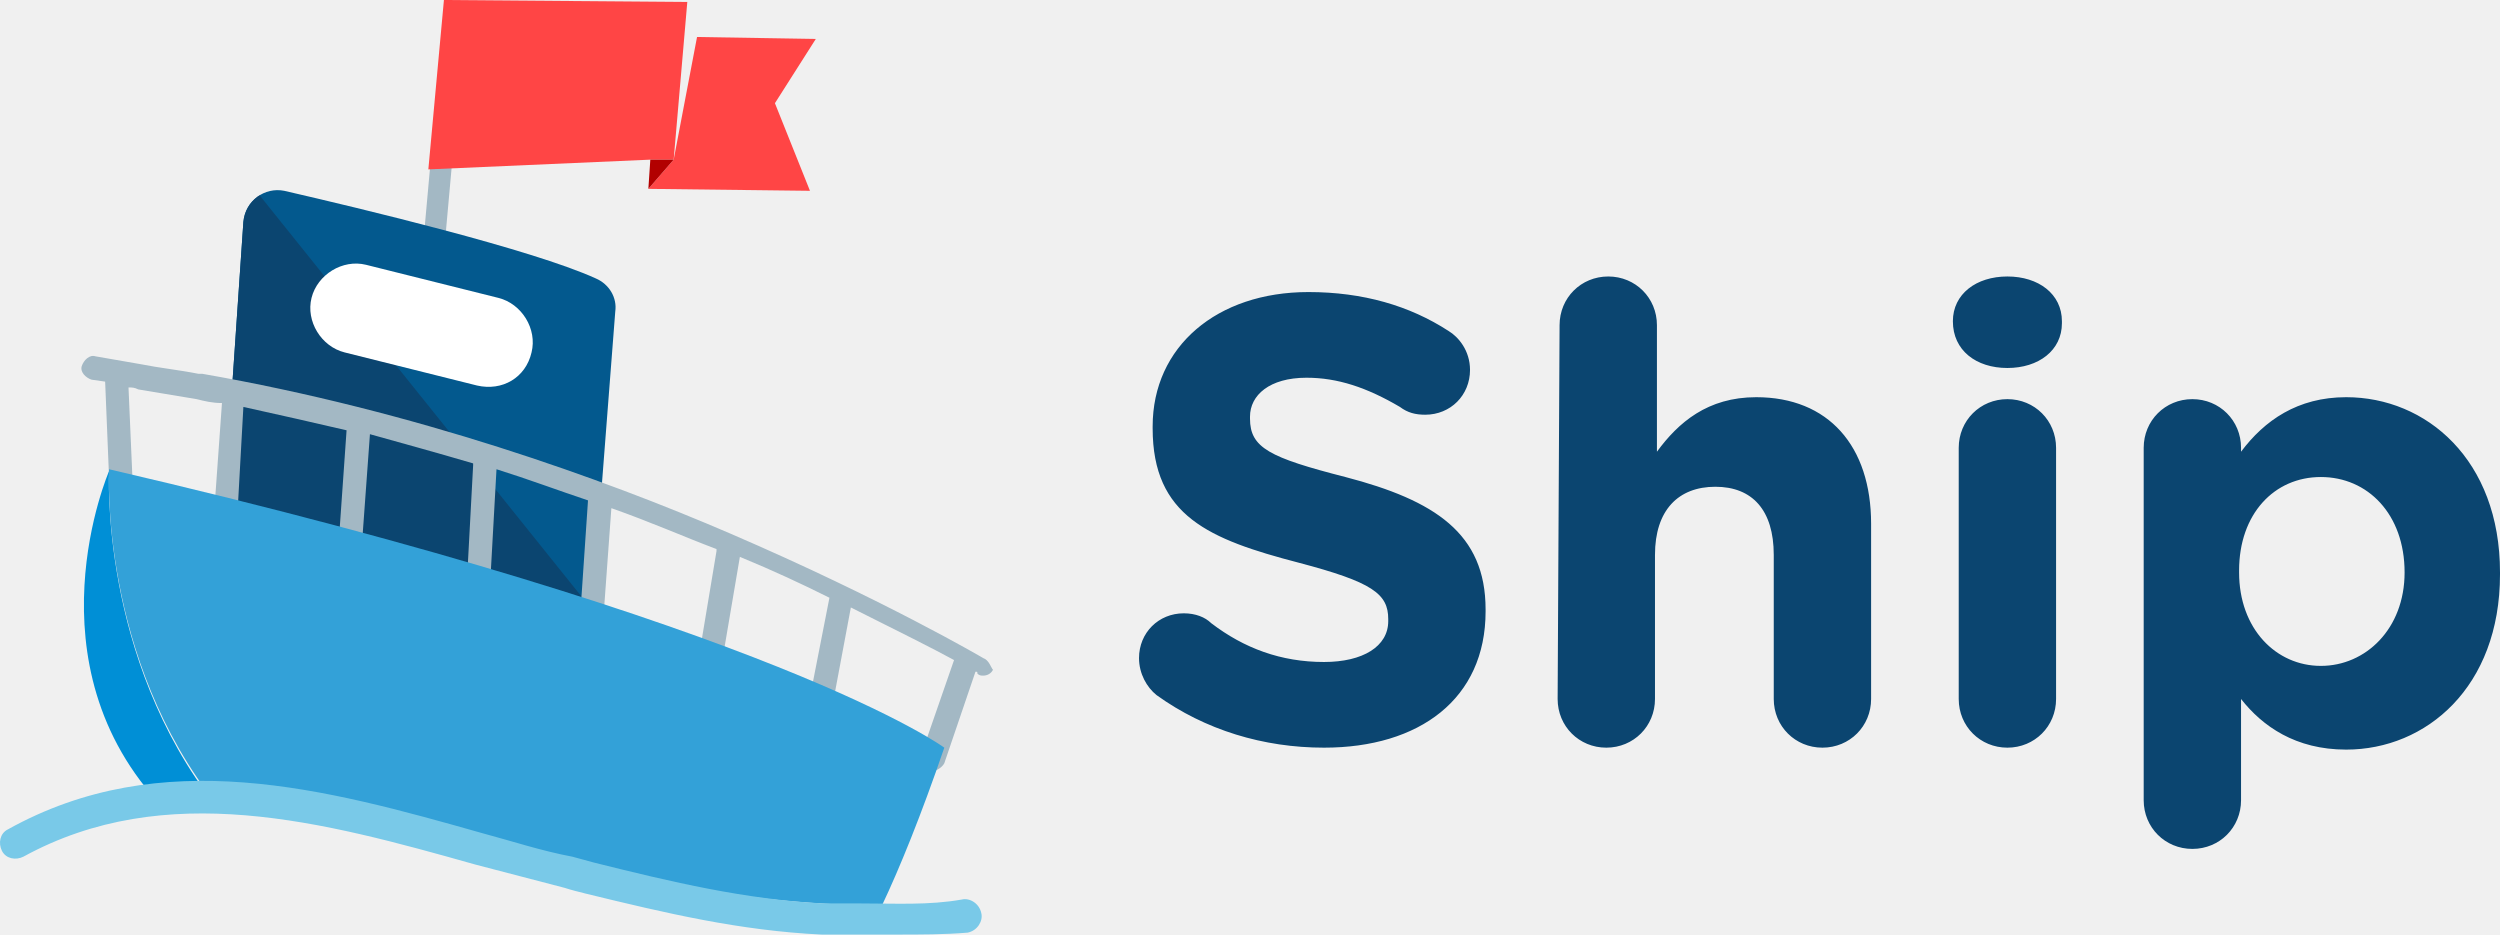
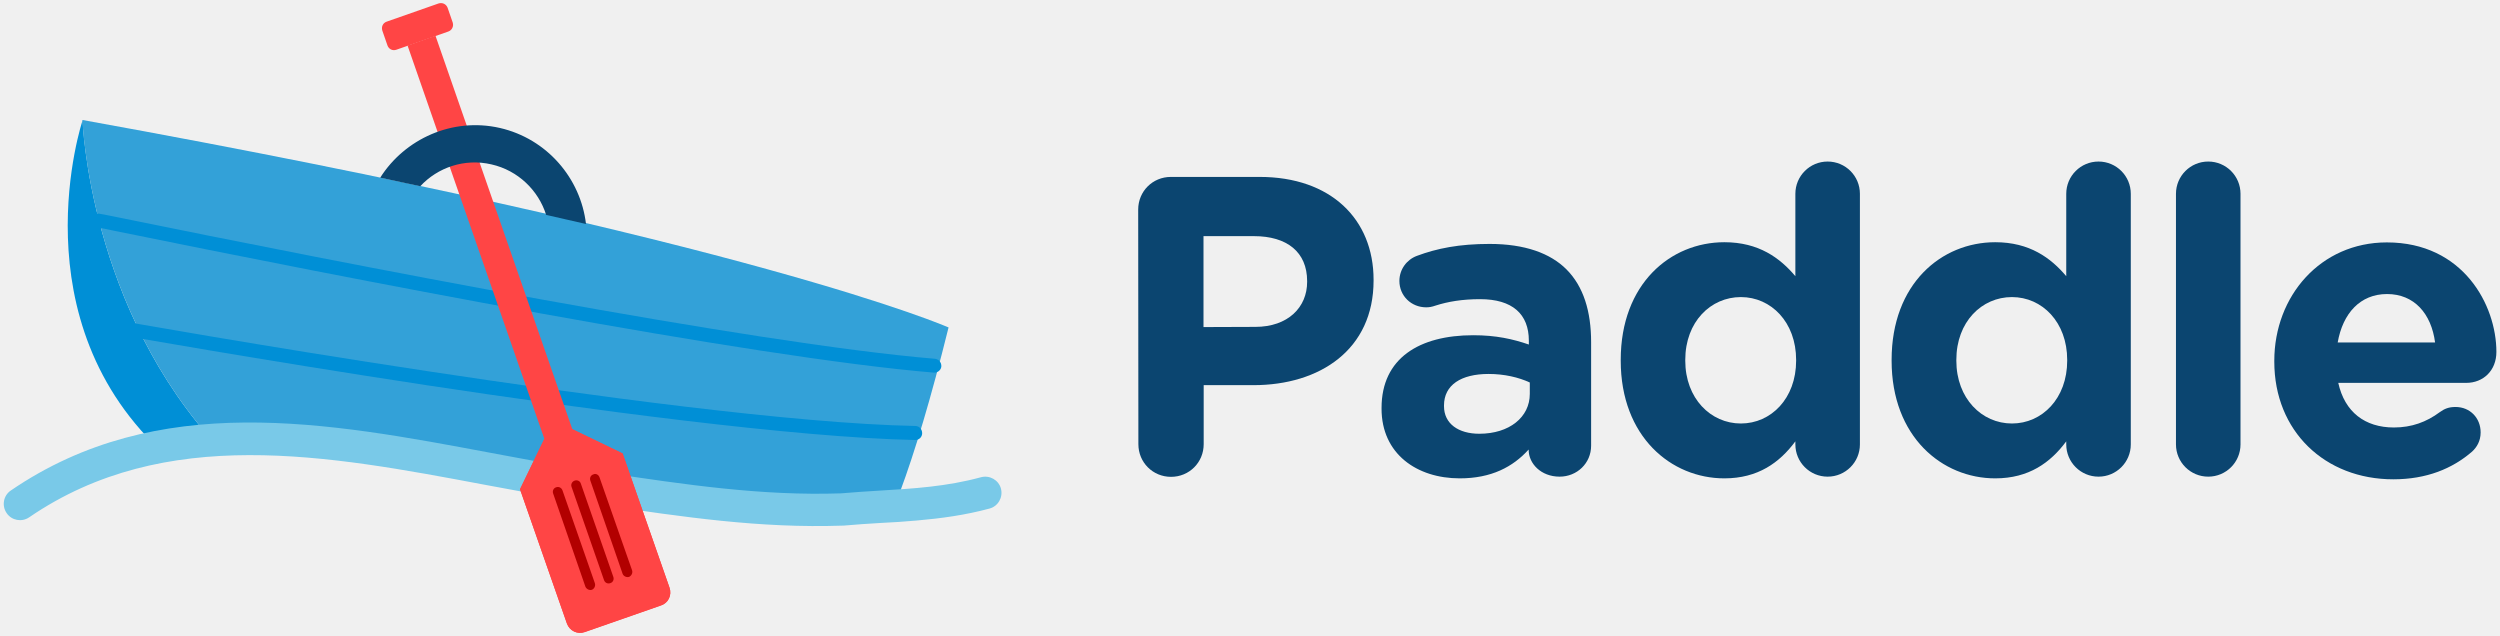
- <svg xmlns="http://www.w3.org/2000/svg" xmlns:xlink="http://www.w3.org/1999/xlink" id="Layer_1" viewBox="1039.8 252 128.4 48">
-   <style>.st0{fill:#A3B8C4;} .st1{fill:#FF4545;} .st2{fill:#B20000;} .st3{fill:#03598E;} .st4{clip-path:url(#SVGID_3_);} .st5{fill:#0B4570;} .st6{fill:#FFFFFF;} .st7{fill:none;stroke:#A3B8C4;stroke-width:10;stroke-linecap:round;stroke-linejoin:round;stroke-miterlimit:10;} .st8{fill:#008FD6;} .st9{fill:#33A1D8;} .st10{fill:#79C9E8;}</style>
-   <path class="st0" d="M1062.2 264.4c-.4 0-.6-.3-.6-.6l1-11.1c0-.3.3-.6.6-.5.3 0 .6.3.5.6l-1 11.1c0 .3-.2.5-.5.5z" />
-   <path class="st1" d="M1075.1 252.1l-12.5-.1-.8 8.7 11.4-.5h1.2z" />
-   <path class="st1" d="M1081.7 254l-6.1-.1-1.2 6.3-1.3 1.5 8.3.1-1.8-4.5z" />
-   <path class="st2" d="M1073.2 260.2l-.1 1.5 1.3-1.5z" />
-   <path id="SVGID_1_" class="st3" d="M1051.4 276.6l.9-13.2c.1-1.1 1.1-1.8 2.1-1.6 3.9.9 12.7 3 16 4.5.7.3 1.1 1 1 1.7l-1.1 14.2c-.1 1.1-1.2 1.9-2.3 1.5l-15.4-5.4c-.8-.2-1.3-1-1.2-1.7z" />
-   <defs>
-     <path id="SVGID_2_" d="M1051.4 276.6l.9-13.2c.1-1.1 1.1-1.8 2.1-1.6 3.9.9 12.7 3 16 4.5.7.3 1.1 1 1 1.7l-1.1 14.2c-.1 1.1-1.2 1.9-2.3 1.5l-15.4-5.4c-.8-.2-1.3-1-1.2-1.7z" />
-   </defs>
-   <clipPath id="SVGID_3_">
-     <use xlink:href="#SVGID_2_" overflow="visible" />
-   </clipPath>
-   <path class="st4 st5" d="M1050.3 258.5l20.7 25.8-22.1-3.2-.9-16.6z" />
+ <svg xmlns="http://www.w3.org/2000/svg" version="1.1" id="Layer_1" x="0px" y="0px" viewBox="542.1 224.6 1317 335" style="enable-background:new 542.1 224.6 1317 335;" xml:space="preserve">
+   <style type="text/css">
+ 	.st0{fill:none;stroke:#A3B8C4;stroke-width:12.272;stroke-linecap:round;stroke-linejoin:round;stroke-miterlimit:10;}
+ 	.st1{fill:#0B4570;}
+ 	.st2{fill:#008FD6;}
+ 	.st3{fill:#33A1D8;}
+ 	.st4{fill:#79C9E8;}
+ 	.st5{fill:#FF4545;}
+ 	.st6{fill:#B20000;}
+ </style>
  <g>
-     <path class="st6" d="M1064.3 271.8l-6.8-1.7c-1.2-.3-2-1.6-1.7-2.8.3-1.2 1.6-2 2.8-1.7l6.8 1.7c1.2.3 2 1.6 1.7 2.8-.3 1.3-1.5 2-2.8 1.7z" />
-   </g>
-   <path class="st0" d="M1090.3 285.8s-5.1-3-13-6.4c-6.5-2.8-16.2-6.3-27.1-8.2h-.2c-1-.2-2-.3-3-.5l-2.3-.4c-.3-.1-.6.2-.7.5-.1.3.2.6.5.7l.7.1.2 4.9c0 .3.3.6.6.6s.6-.3.6-.6l-.2-4.6c.2 0 .3 0 .5.1l3 .5c.4.1.8.2 1.3.2l-.4 5.6c0 .3.2.6.6.6.3 0 .6-.2.6-.6l.3-5.4c1.8.4 3.6.8 5.3 1.2l-.4 5.7c0 .3.2.6.6.6.3 0 .6-.2.6-.6l.4-5.5c1.8.5 3.6 1 5.3 1.5v.1l-.3 5.6c0 .3.2.6.6.6.3 0 .6-.2.6-.6l.3-5.4c1.6.5 3.2 1.1 4.7 1.6l-.4 5.9c0 .3.2.6.6.6.3 0 .6-.2.6-.6l.4-5.5c2 .7 3.8 1.5 5.4 2.1v.1l-.9 5.4c-.1.3.2.6.5.7h.1c.3 0 .5-.2.6-.5l.9-5.3c1.7.7 3.2 1.4 4.6 2.1l-1 5.1c-.1.3.2.6.5.7h.1c.3 0 .5-.2.6-.5l.9-4.8c2.4 1.2 4.2 2.1 5.3 2.7l-1.7 4.9c-.1.3.1.6.4.8h.2c.2 0 .5-.2.6-.4l1.6-4.7c.1 0 .1 0 .1.1.1.1.2.1.3.1.2 0 .4-.1.5-.3-.1-.1-.2-.5-.5-.6z" />
-   <g>
-     <path class="st8" d="M1045.4 276.2s-4.3 9.9 2.8 17.3c.9-.1 1.8-.1 2.7-.1-6-7.6-5.5-17.2-5.5-17.2z" />
-     <path class="st9" d="M1051 293.4h1.4c4.5.1 9.1.6 13.4 1.9 2.4.7 4.8 1.4 7.3 1.9 3.9.8 8 1.3 12 1.3.9-1.9 2-4.6 3.2-8.1 0 0-8.5-6.3-42.9-14.3 0 .1-.5 9.7 5.6 17.3z" />
+     <g>
+       <path class="st0" d="M1090.7,367" />
+     </g>
  </g>
  <g>
-     <path class="st10" d="M1085.8 300h-3.8c-4.2-.2-8-1.1-12.1-2.1-.4-.1-.8-.2-1.1-.3-1.5-.4-3.1-.8-4.6-1.2-7.8-2.2-15.9-4.4-23.2-.4-.4.2-.9.1-1.1-.3s-.1-.9.3-1.1c7.9-4.4 16.3-2.1 24.4.2 1.5.4 3 .9 4.6 1.2.4.1.7.2 1.1.3 4 1 7.8 1.9 11.8 2.1h1.9c1.8 0 3.5.1 5.2-.2.4-.1.9.2 1 .7.1.4-.2.9-.7 1-1.2.1-2.4.1-3.7.1z" />
+     <path class="st1" d="M1141.7,335c0-9.6,7.6-17.2,17.2-17.2h46.8c37.4,0,60,22.2,60,54.2v0.4c0,36.3-28.2,55.1-63.3,55.1h-26.2v31.1   c0,9.6-7.6,17.2-17.2,17.2c-9.6,0-17.2-7.6-17.2-17.2L1141.7,335L1141.7,335z M1203.4,396.8c17.2,0,27.3-10.3,27.3-23.7v-0.4   c0-15.4-10.7-23.7-28-23.7h-26.6v47.9L1203.4,396.8L1203.4,396.8z" />
+     <path class="st1" d="M1269.9,439.9v-0.4c0-26.2,19.9-38.3,48.3-38.3c12.1,0,20.8,2,29.3,4.9v-2c0-14.1-8.7-21.9-25.7-21.9   c-9.4,0-17,1.3-23.5,3.4c-2,0.7-3.4,0.9-4.9,0.9c-7.8,0-14.1-6-14.1-13.9c0-6,3.8-11.2,9.2-13.2c10.7-4,22.4-6.3,38.3-6.3   c18.6,0,32,4.9,40.5,13.4c9,9,13,22.2,13,38.3v54.6c0,9.2-7.4,16.3-16.6,16.3c-9.8,0-16.3-6.9-16.3-14.1v-0.2   c-8.3,9.2-19.7,15.2-36.3,15.2C1288.5,476.6,1269.9,463.7,1269.9,439.9z M1348,432.1v-6c-5.8-2.7-13.4-4.5-21.7-4.5   c-14.5,0-23.5,5.8-23.5,16.6v0.4c0,9.2,7.6,14.5,18.6,14.5C1337.2,453.1,1348,444.4,1348,432.1z" />
+     <path class="st1" d="M1521.9,458.7c0,9.4-7.6,17-17,17s-17-7.6-17-17v-1.6c-8.3,11.2-19.7,19.5-37.4,19.5c-28,0-54.6-21.9-54.6-62   v-0.4c0-40.1,26.2-62,54.6-62c18.1,0,29.3,8.3,37.4,17.9v-43.4c0-9.4,7.6-17,17-17s17,7.6,17,17V458.7z M1429.9,414.2v0.4   c0,19.9,13.4,33.1,29.3,33.1c15.9,0,29.1-13.2,29.1-33.1v-0.4c0-19.9-13.2-33.1-29.1-33.1C1443.3,381.1,1429.9,394.1,1429.9,414.2z   " />
+     <path class="st1" d="M1664.6,458.7c0,9.4-7.6,17-17,17s-17-7.6-17-17v-1.6c-8.3,11.2-19.7,19.5-37.4,19.5c-28,0-54.6-21.9-54.6-62   v-0.4c0-40.1,26.2-62,54.6-62c18.1,0,29.3,8.3,37.4,17.9v-43.4c0-9.4,7.6-17,17-17s17,7.6,17,17V458.7z M1572.7,414.2v0.4   c0,19.9,13.4,33.1,29.3,33.1s29.1-13.2,29.1-33.1v-0.4c0-19.9-13.2-33.1-29.1-33.1C1586.1,381.1,1572.7,394.1,1572.7,414.2z" />
+     <path class="st1" d="M1688.4,326.7c0-9.4,7.6-17,17-17s17,7.6,17,17v132c0,9.4-7.6,17-17,17s-17-7.6-17-17V326.7z" />
+     <path class="st1" d="M1802.9,477.1c-36,0-62.7-25.3-62.7-62v-0.4c0-34.2,24.4-62.4,59.3-62.4c40.1,0,57.7,32.9,57.7,57.7   c0,9.8-6.9,16.3-15.9,16.3h-67.4c3.4,15.4,14.1,23.5,29.3,23.5c9.4,0,17.2-2.9,24.2-8.1c2.5-1.8,4.7-2.7,8.3-2.7   c7.6,0,13.2,5.8,13.2,13.4c0,4.5-2,7.8-4.5,10.1C1834,471.5,1820.4,477.1,1802.9,477.1z M1824.9,405c-2-15.2-11-25.5-25.3-25.5   c-14.1,0-23.3,10.1-26,25.5H1824.9z" />
  </g>
  <g>
-     <path class="st5" d="M1099.2 287.7c-.5-.4-.9-1.1-.9-1.9 0-1.3 1-2.3 2.3-2.3.6 0 1.1.2 1.4.5 1.7 1.3 3.6 2 5.8 2 2 0 3.3-.8 3.3-2.1v-.1c0-1.3-.8-1.9-4.6-2.9-4.6-1.2-7.5-2.4-7.5-6.9v-.1c0-4.1 3.3-6.9 8-6.9 2.8 0 5.2.7 7.2 2 .5.3 1.1 1 1.1 2 0 1.3-1 2.3-2.3 2.3-.5 0-.9-.1-1.3-.4-1.7-1-3.2-1.5-4.8-1.5-1.9 0-2.9.9-2.9 2v.1c0 1.5 1 2 4.9 3 4.6 1.2 7.2 2.9 7.2 6.8v.1c0 4.5-3.4 7-8.3 7-3.1 0-6.1-.9-8.6-2.7zM1119.9 268.7c0-1.4 1.1-2.5 2.5-2.5s2.5 1.1 2.5 2.5v6.5c1.1-1.5 2.6-2.8 5.1-2.8 3.7 0 5.9 2.5 5.9 6.5v9c0 1.4-1.1 2.5-2.5 2.5s-2.5-1.1-2.5-2.5v-7.4c0-2.3-1.1-3.5-3-3.5s-3.1 1.2-3.1 3.5v7.4c0 1.4-1.1 2.5-2.5 2.5s-2.5-1.1-2.5-2.5l.1-19.2zM1140.1 268.5c0-1.4 1.2-2.3 2.8-2.3s2.8.9 2.8 2.3v.1c0 1.4-1.2 2.3-2.8 2.3s-2.8-.9-2.8-2.4zm.3 6.5c0-1.4 1.1-2.5 2.5-2.5s2.5 1.1 2.5 2.5v12.9c0 1.4-1.1 2.5-2.5 2.5s-2.5-1.1-2.5-2.5V275zM1149.9 275c0-1.4 1.1-2.5 2.5-2.5s2.5 1.1 2.5 2.5v.2c1.2-1.6 2.9-2.8 5.4-2.8 4.1 0 7.9 3.2 7.9 9v.1c0 5.8-3.8 9-7.9 9-2.6 0-4.3-1.2-5.4-2.6v5.2c0 1.4-1.1 2.5-2.5 2.5s-2.5-1.1-2.5-2.5V275zm13.4 6.4c0-3-1.9-4.9-4.3-4.9s-4.2 1.9-4.2 4.8v.1c0 2.9 1.9 4.8 4.2 4.8 2.3 0 4.3-1.9 4.3-4.8z" />
+     <g>
+       <g>
+         <path class="st2" d="M585.6,288c0,0-35.4,105.8,44.4,177c9.5-1.5,19-2.6,28.3-3.6C588.9,387.7,585.6,288,585.6,288z" />
+       </g>
+       <g>
+         <path class="st3" d="M658.3,461.4c5-0.5,9.9-0.9,14.8-1.3c46.9-3.3,94.6-2.1,140.7,7.3c25.6,5.2,51,10.2,77,13.2     c41.3,4.8,83.6,6.6,125.4,3.2c7.8-21,16.3-49.2,25.6-86.7c0,0-103-45.5-456.3-109.3C585.6,288,588.9,387.7,658.3,461.4z" />
+       </g>
+     </g>
+     <g>
+       <g>
+         <path class="st4" d="M1025.2,498.8c-6.5,0.6-13,1-19.3,1.3c-6.4,0.4-13,0.8-19.5,1.4c-0.2,0-0.3,0-0.5,0     c-43.5,1.5-84.2-4.6-127.4-11c-4-0.6-8-1.2-12-1.8c-16.3-2.6-32.8-5.7-48.9-8.7c-82.9-15.6-168.6-31.8-240.1,17.1     c-3.9,2.7-9.3,1.7-11.9-2.2c-2.7-3.9-1.7-9.3,2.2-11.9c77.4-52.9,166.7-36,253-19.8c15.9,3,32.4,6.1,48.3,8.6     c3.9,0.6,7.9,1.2,11.9,1.8c42.3,6.3,82.2,12.3,124.1,10.9c6.7-0.6,13.3-1,19.7-1.4c18.6-1.1,36.2-2.2,54.1-7.1     c4.6-1.2,9.3,1.5,10.5,6c1.2,4.6-1.5,9.3-6,10.5C1050.5,496,1037.7,497.7,1025.2,498.8z" />
+       </g>
+     </g>
+     <g>
+       <path class="st2" d="M1034.4,420.9c-0.1,0-0.2,0-0.3,0c-96.5-8-312.2-50.3-432.2-74.8c-3.7-0.8-6.7-1.4-8-1.6    c-0.2,0-0.3,0-0.5-0.1c-3.9-0.9-3.2-4.3-3.2-4.5c0.6-2.7,2.5-3,4.5-2.7l0,0l0.3,0.1h0.1c0.6,0.1,1.1,0.2,1.7,0.3l6.5,1.3    c119.8,24.5,335.2,66.7,431.3,74.7c2,0.2,3.5,1.9,3.4,4C1037.9,419.4,1036.2,420.9,1034.4,420.9z" />
+     </g>
+     <g>
+       <path class="st2" d="M1024.3,456.4C1024.3,456.4,1024.2,456.4,1024.3,456.4c-63.9-1.3-175-16.4-257-28.8    c-88.8-13.5-163.4-26.8-164.2-26.9c-2-0.4-3.3-2.3-3-4.3s2.3-3.3,4.3-3c0.7,0.1,75.3,13.5,164,26.9    c81.8,12.4,192.5,27.5,255.9,28.7c2,0,3.6,1.7,3.6,3.8C1027.9,454.8,1026.3,456.4,1024.3,456.4z" />
+     </g>
+     <g>
+       <g>
+         <path class="st5" d="M756.8,248.6l72.1,207.3l-12.8,26.5l24.7,70.7c1.4,3.9,5.6,5.9,9.4,4.5l40.1-14c3.9-1.3,5.9-5.5,4.5-9.4     l-24.7-70.7l-26.5-12.8l-72.1-207.3L756.8,248.6z" />
+       </g>
+       <g>
+         <path class="st5" d="M750.9,250.8l27.4-9.6c1.9-0.7,2.9-2.7,2.3-4.7l-2.7-7.8c-0.7-1.9-2.7-2.9-4.7-2.3l-27.4,9.6     c-2,0.7-2.9,2.7-2.3,4.7l2.7,7.8C746.9,250.5,748.9,251.5,750.9,250.8z" />
+       </g>
+       <g>
+         <path class="st5" d="M894.8,534.2l-24.7-70.7l-26.5-12.8l-14.8,5.1L816,482.3l24.7,70.7c1.4,3.9,5.6,5.9,9.4,4.5l40.1-14     C894.1,542.4,896.1,538.1,894.8,534.2z" />
+       </g>
+       <g>
+         <path class="st6" d="M855.5,531.9c0.4,1.3-0.3,2.9-1.6,3.4c-1.3,0.4-2.8-0.3-3.4-1.6l-17-49.1c-0.5-1.4,0.2-2.9,1.6-3.3     c1.3-0.5,2.8,0.2,3.3,1.6L855.5,531.9z" />
+       </g>
+       <g>
+         <path class="st6" d="M865.2,528.5c0.5,1.4-0.2,2.9-1.6,3.3c-1.4,0.5-2.8-0.2-3.3-1.6l-17.1-49.1c-0.5-1.3,0.2-2.8,1.6-3.3     c1.4-0.5,2.9,0.2,3.3,1.6L865.2,528.5z" />
+       </g>
+       <g>
+         <path class="st6" d="M857.9,476l17.2,49.1c0.4,1.3-0.3,2.8-1.6,3.4c-1.3,0.4-2.9-0.3-3.4-1.6l-17-49.1c-0.5-1.4,0.2-2.9,1.6-3.3     C855.9,473.9,857.4,474.6,857.9,476z" />
+       </g>
+     </g>
+     <g>
+       <path class="st1" d="M801,311.2c14.1,3.2,24.8,13.8,28.8,26.6l21,4.8c-2.8-24-20.5-44.9-45.4-50.6c-25-5.7-50.1,5.8-63,26.2    l21.1,4.5C772.7,312.8,786.8,307.9,801,311.2z" />
+     </g>
  </g>
</svg>
